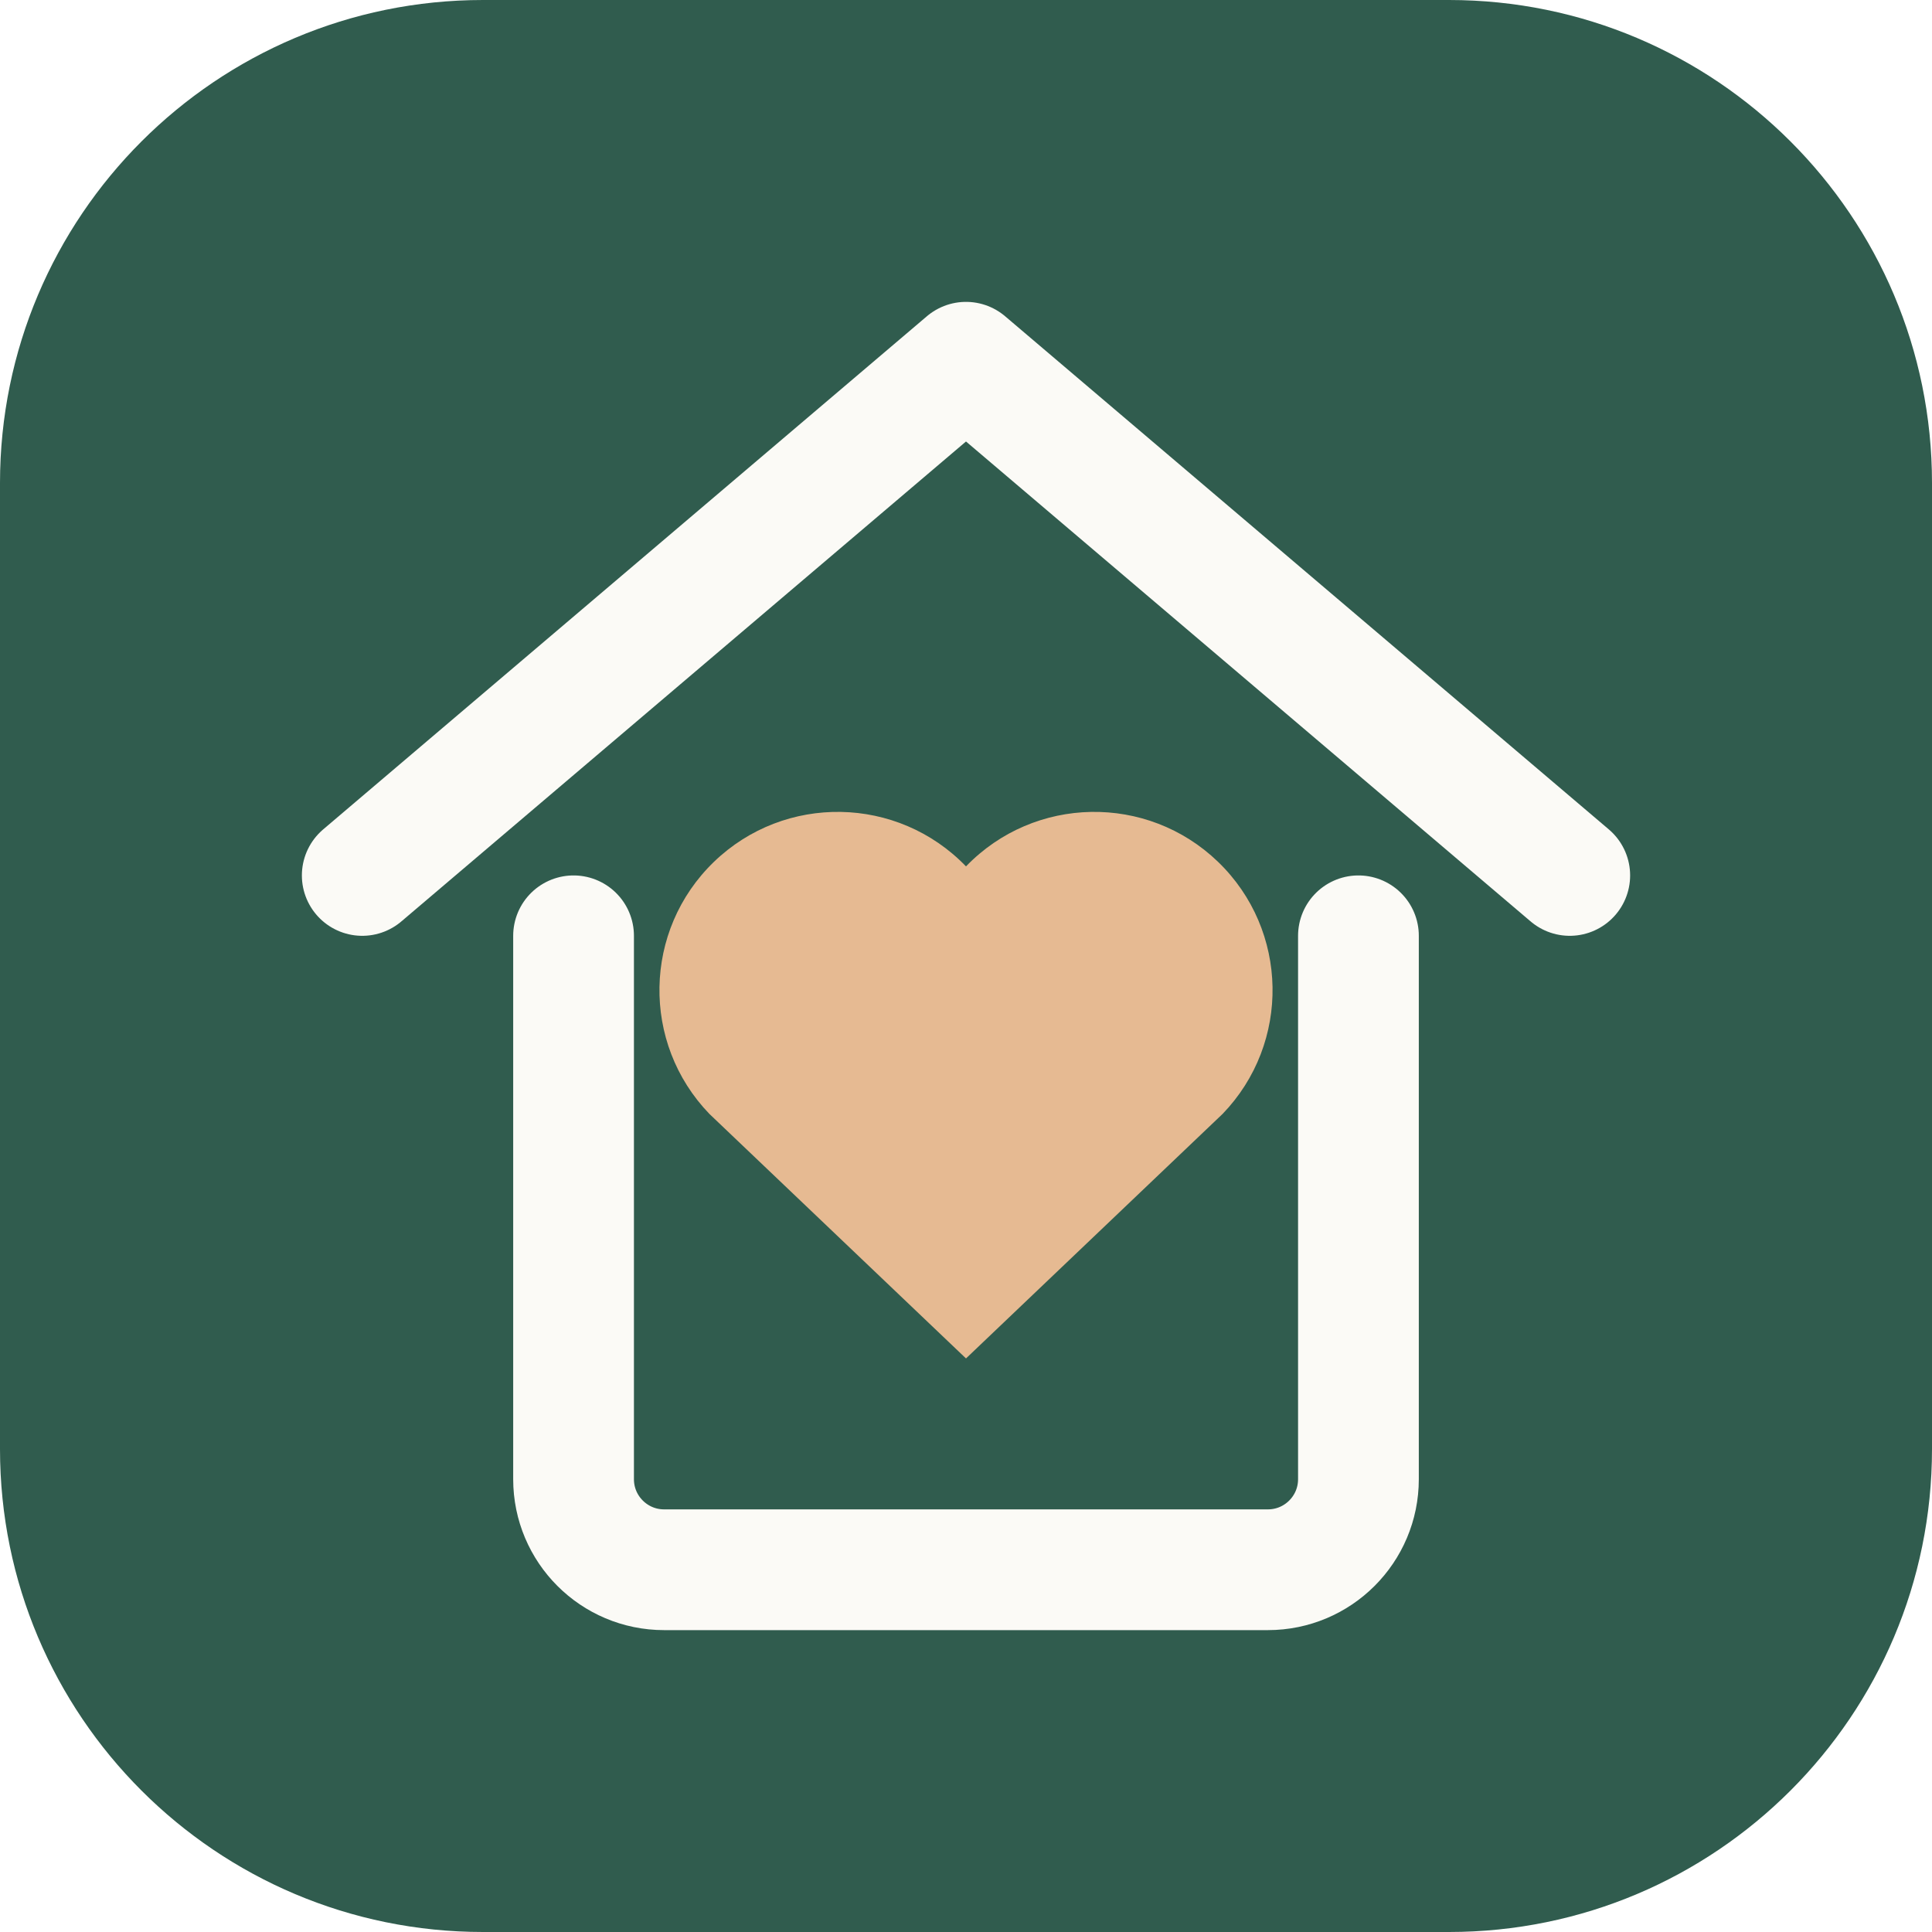
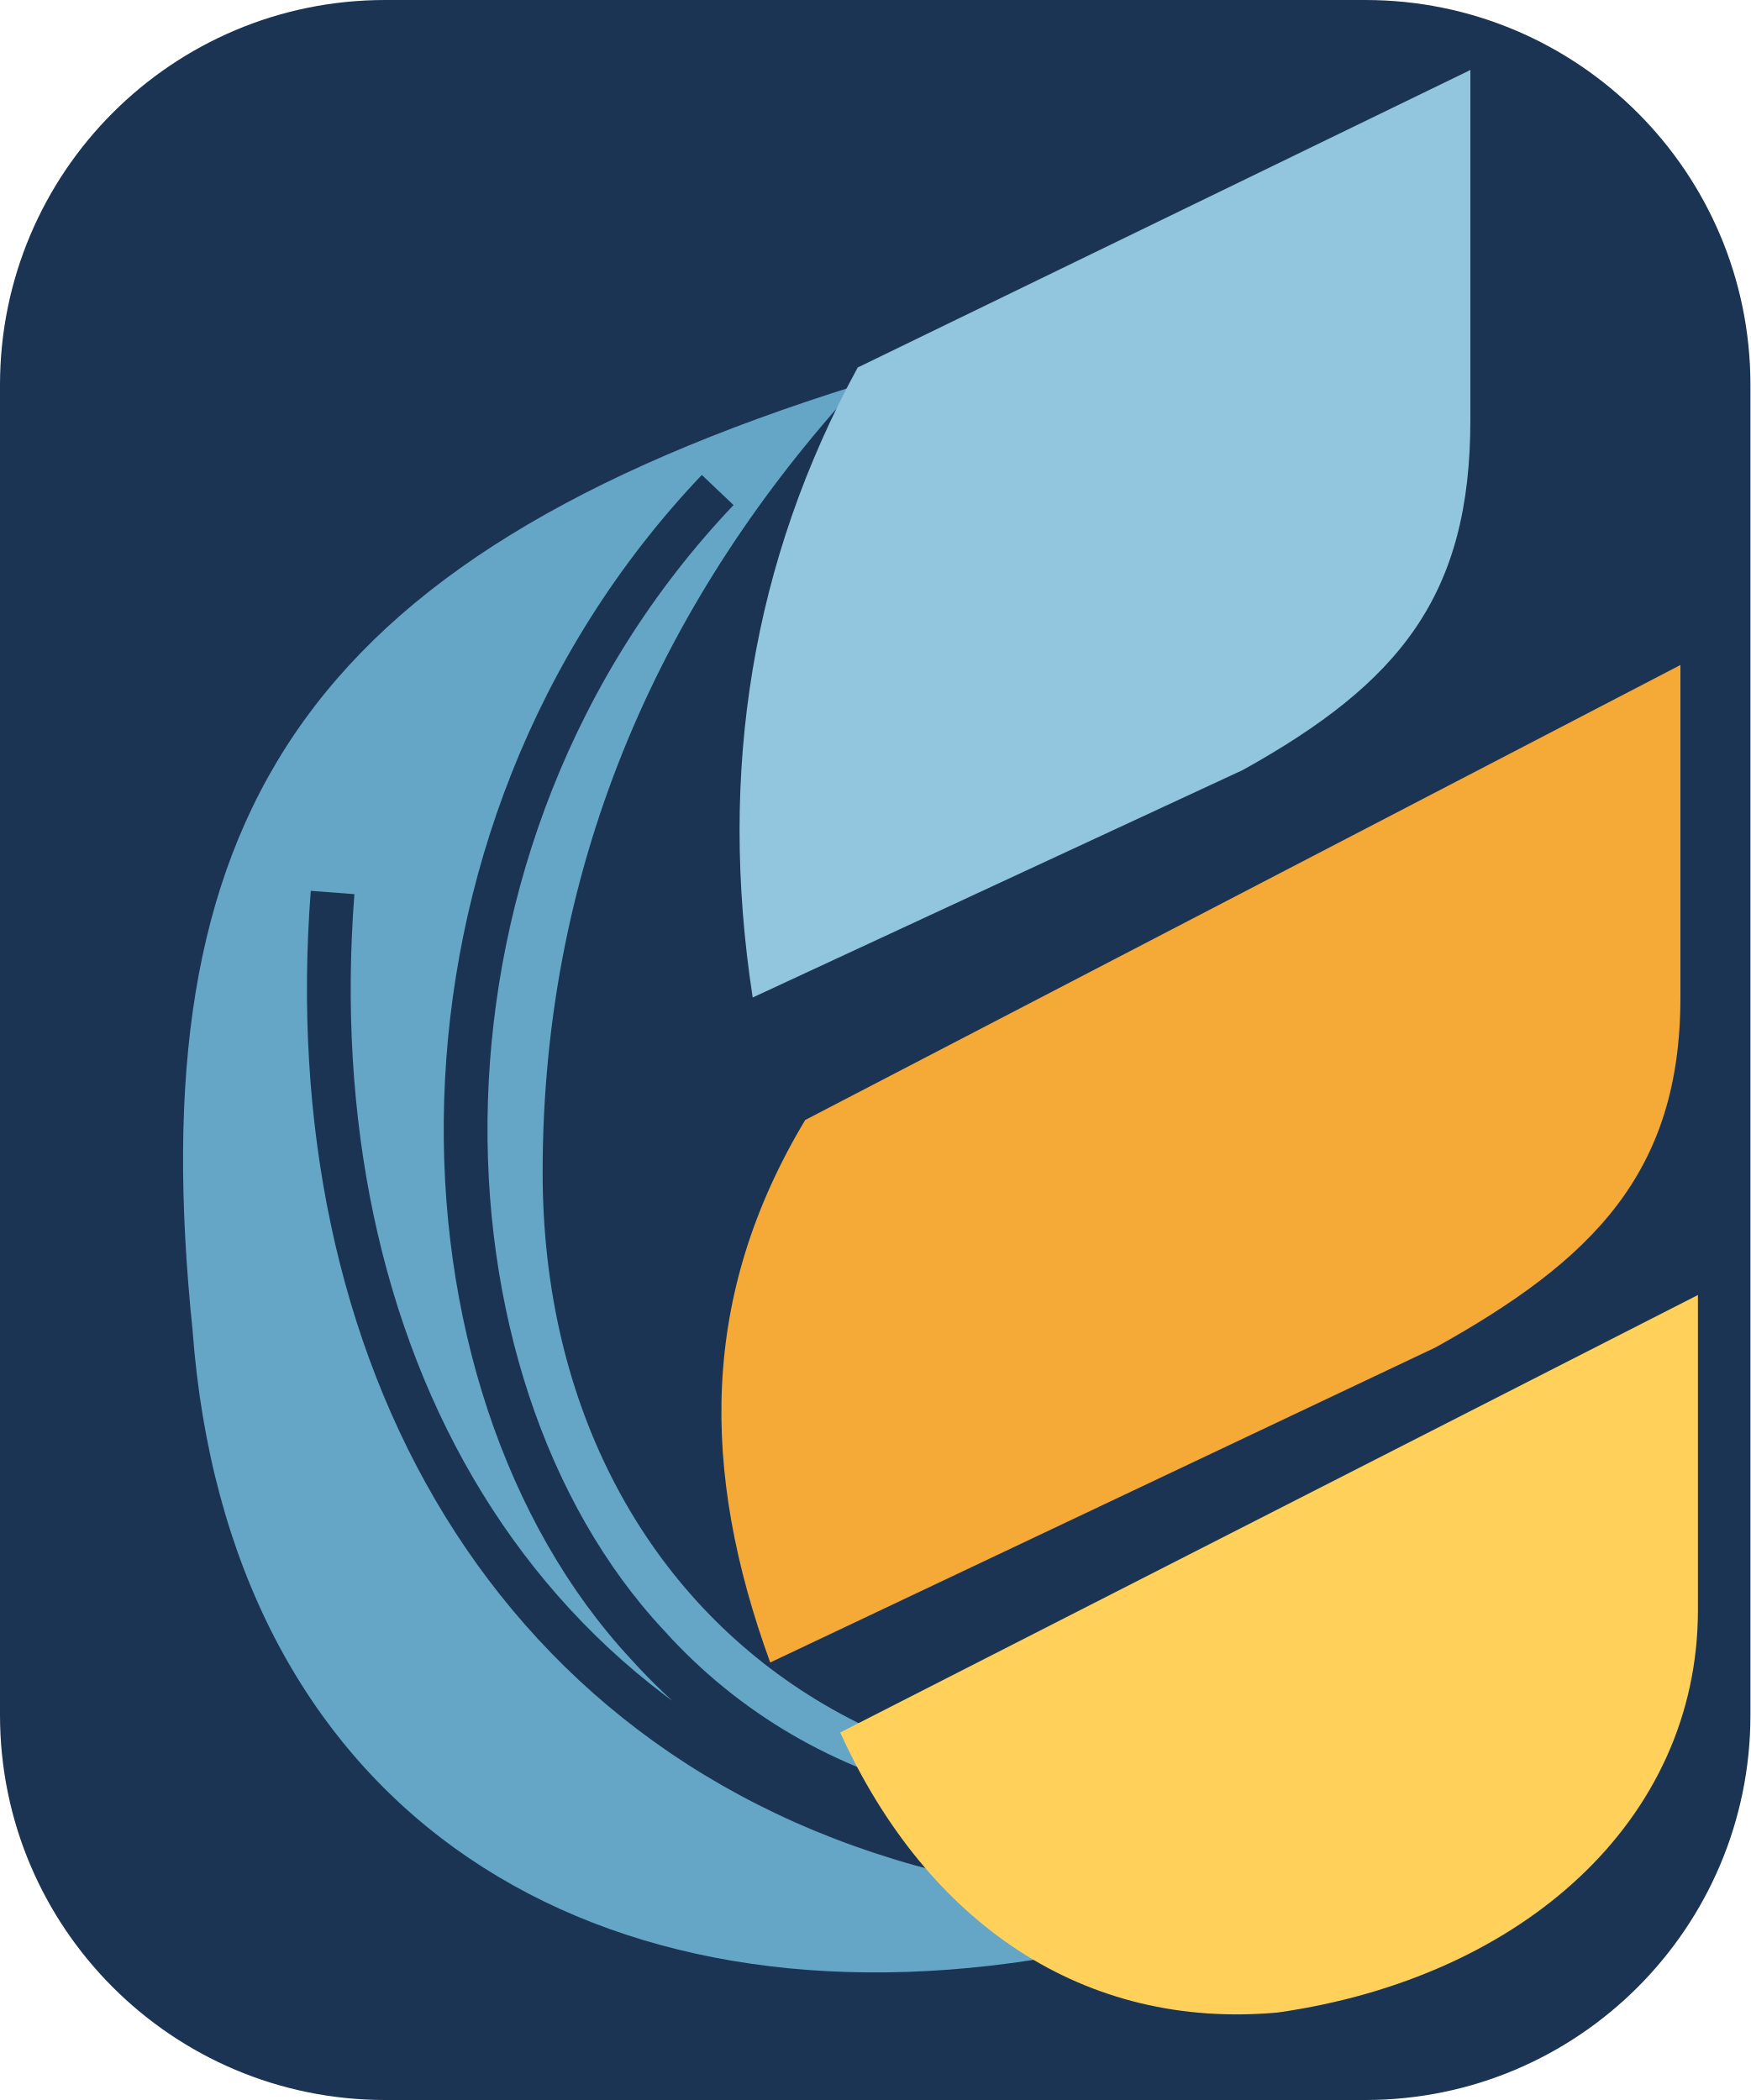
- <svg xmlns="http://www.w3.org/2000/svg" viewBox="0 0 64 64">
-   <rect width="64" height="64" rx="16" fill="#305c4e" />
-   <path d="M12 29 32 12 52 29M19 31v18a3 3 0 0 0 3 3h20a3 3 0 0 0 3-3V31" fill="none" stroke="#fbfaf6" stroke-width="4" stroke-linecap="round" stroke-linejoin="round" />
-   <path d="m32 45-8.5-8.1a5.9 5.9 0 0 1 8.5-8.2 5.9 5.9 0 0 1 8.5 8.2Z" fill="#e6ba92" />
+ <svg xmlns="http://www.w3.org/2000/svg" viewBox="0 0 100 120" fill="none">
+   <rect width="100" height="120" rx="22" fill="#1b3454" />
+   <path d="M49 22C17 32 8 47 11 76c2 27 22 40 48 36 10-2 19-7 25-14-29 12-53-4-53-31 0-18 7-33 18-45Z" fill="#65a6c7" />
+   <path d="M41 28C22 48 23 79 37 94c9 10 23 13 36 9M19 51c-2 26 10 49 36 55" stroke="#1b3454" stroke-width="2.5" />
+   <path d="M49 21 84 4v20c0 10-4 15-13 20L43 57c-2-13 0-25 6-36Z" fill="#91c6de" />
+   <path d="m46 64 50-26v19c0 10-5 15-14 20L44 95c-4-11-4-21 2-31Z" fill="#f5a936" />
+   <path d="m48 99 49-25v18c0 12-10 21-24 23-11 1-20-5-25-16Z" fill="#ffd15a" />
</svg>
